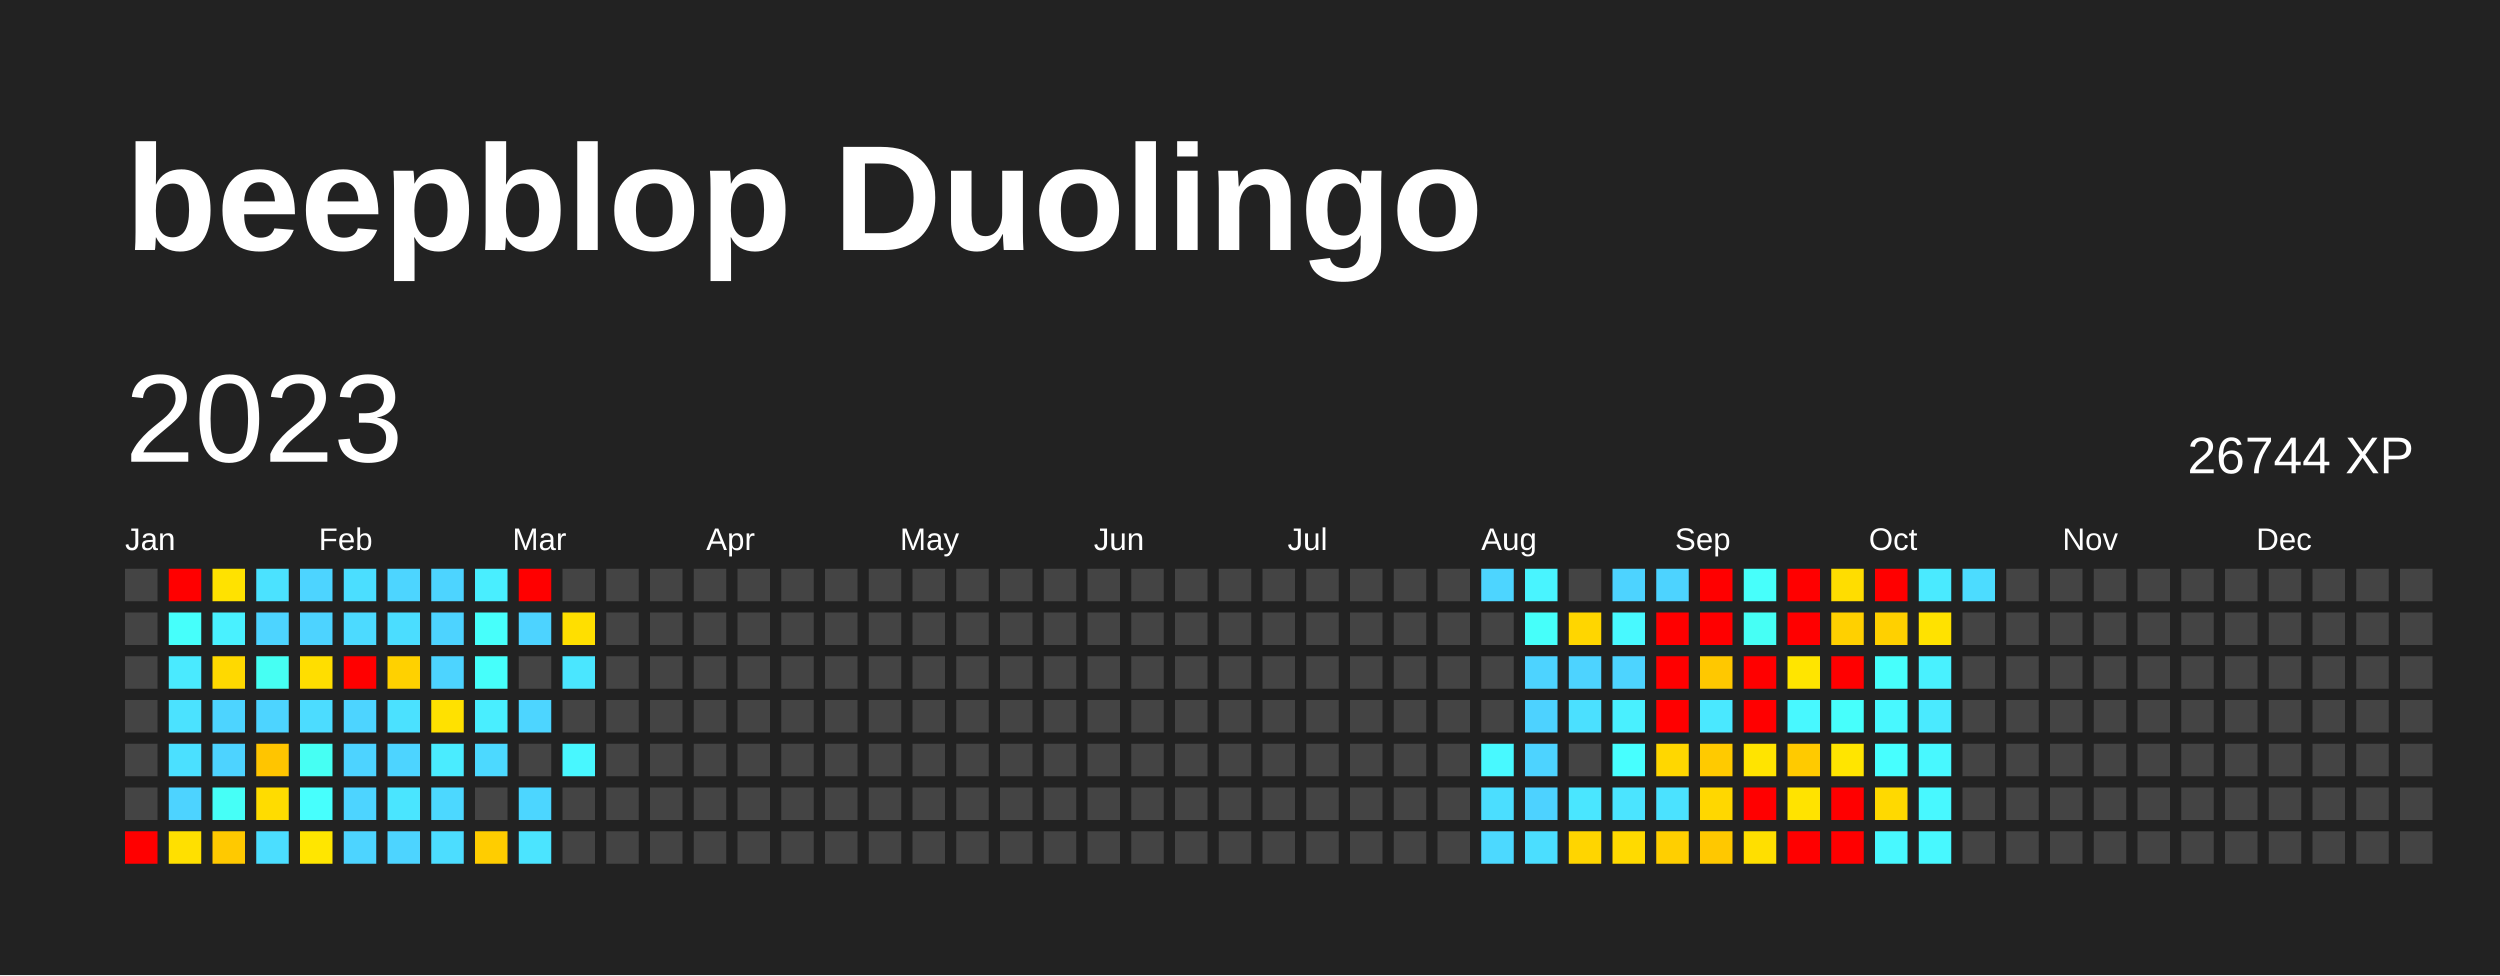
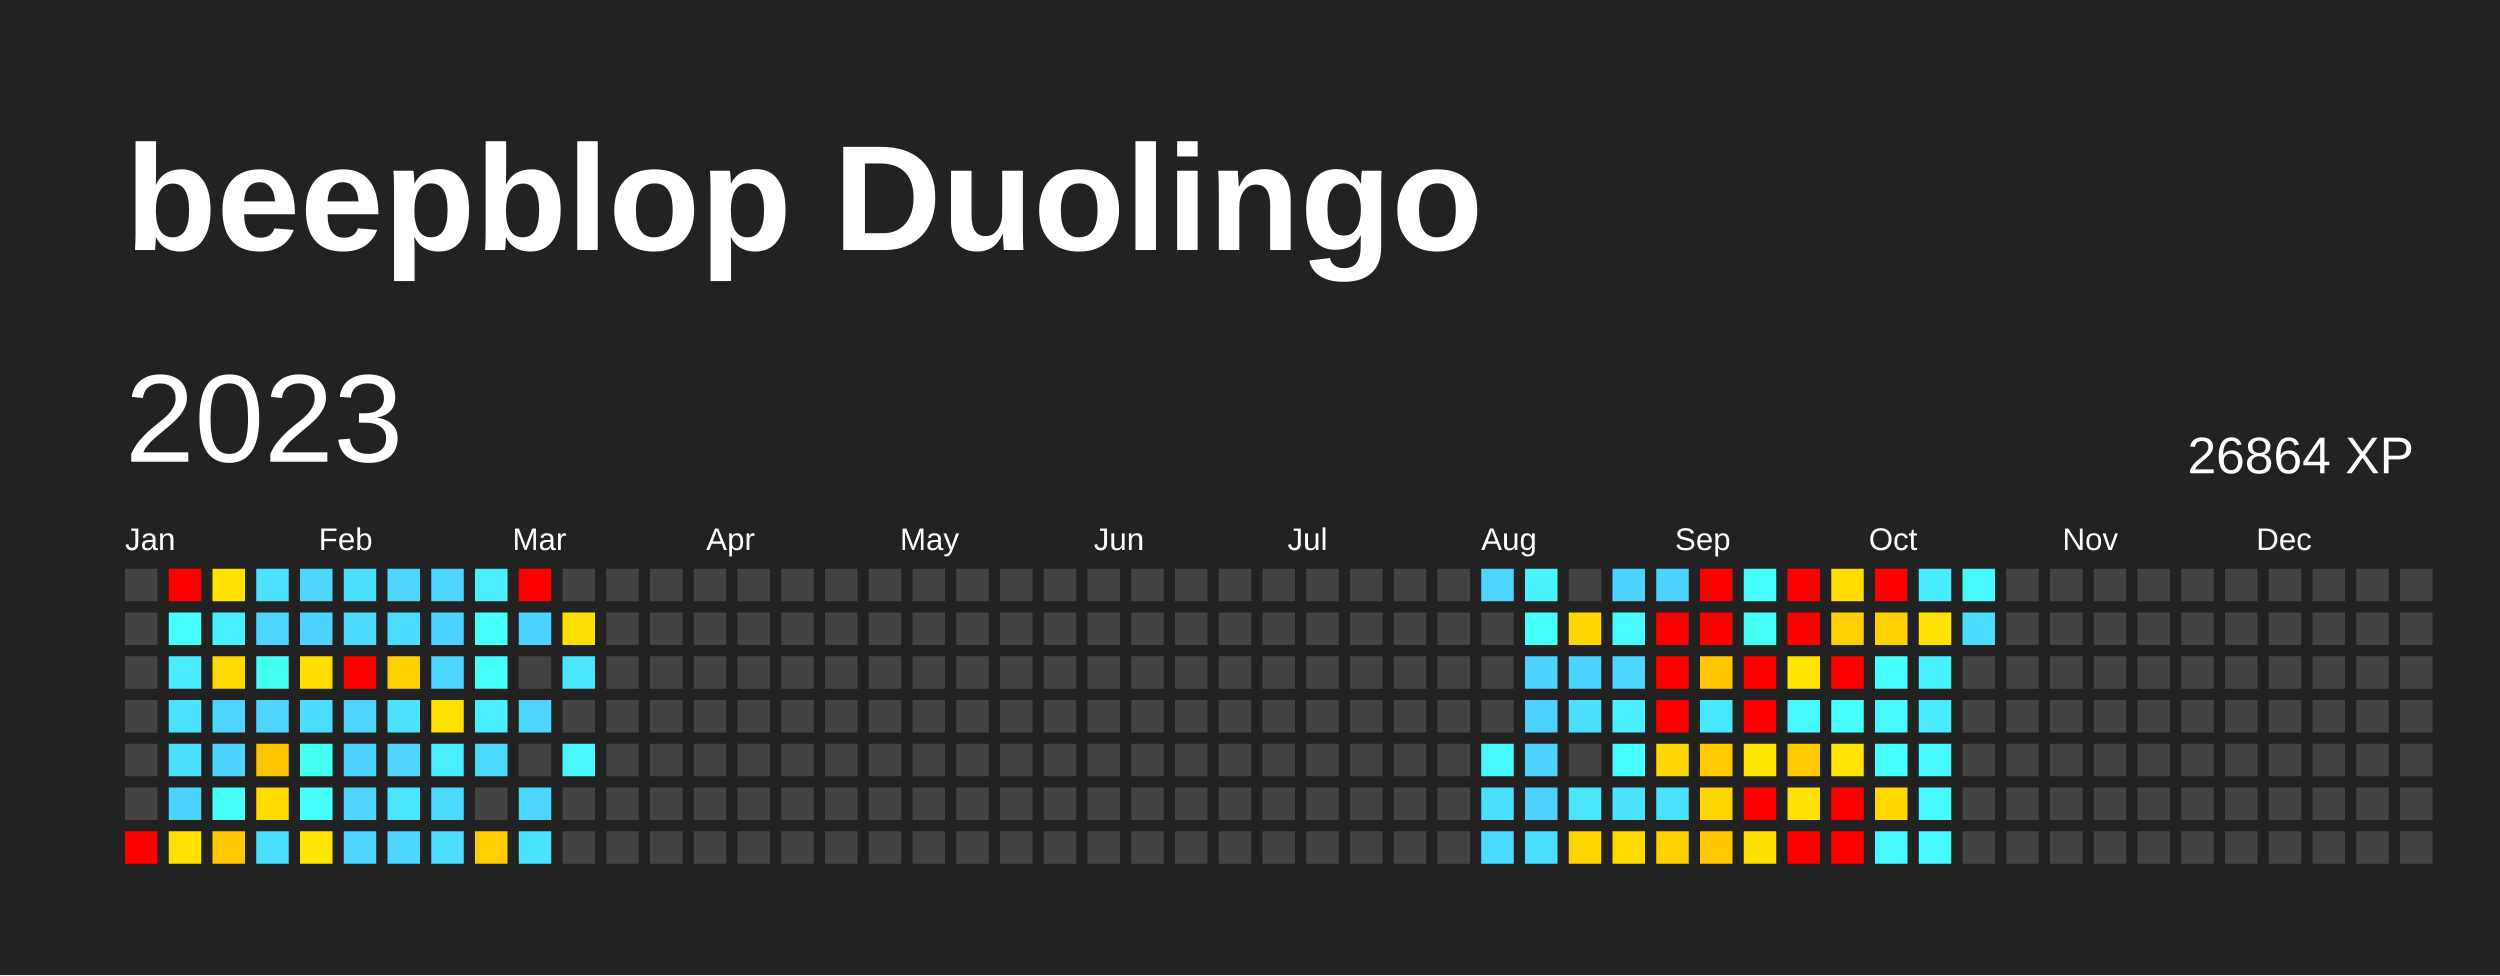
<svg xmlns="http://www.w3.org/2000/svg" baseProfile="full" height="78mm" version="1.1" viewBox="0,0,200,78" width="200mm">
  <defs />
  <rect fill="#222222" height="78" width="200" x="0" y="0" />
  <text fill="#FFFFFF" style="font-size:12px; font-family:Arial; font-weight:bold;" x="10" y="20">beepblop Duolingo</text>
  <text dominant-baseline="hanging" fill="#FFFFFF" style="font-size:10.0px; font-family:Arial;" x="10" y="30">2023</text>
-   <text dominant-baseline="hanging" fill="#FFFFFF" style="font-size:4.125px; font-family:Arial;" x="175" y="35">26744 XP</text>
+   <text dominant-baseline="hanging" fill="#FFFFFF" style="font-size:4.125px; font-family:Arial;" x="175" y="35">26864 XP</text>
  <text fill="#FFFFFF" style="font-size:2.5px; font-family:Arial" x="10.0" y="44">Jan</text>
  <text fill="#FFFFFF" style="font-size:2.5px; font-family:Arial" x="25.5" y="44">Feb</text>
  <text fill="#FFFFFF" style="font-size:2.5px; font-family:Arial" x="41.0" y="44">Mar</text>
  <text fill="#FFFFFF" style="font-size:2.5px; font-family:Arial" x="56.5" y="44">Apr</text>
  <text fill="#FFFFFF" style="font-size:2.5px; font-family:Arial" x="72.0" y="44">May</text>
  <text fill="#FFFFFF" style="font-size:2.5px; font-family:Arial" x="87.5" y="44">Jun</text>
  <text fill="#FFFFFF" style="font-size:2.5px; font-family:Arial" x="103.0" y="44">Jul</text>
  <text fill="#FFFFFF" style="font-size:2.5px; font-family:Arial" x="118.5" y="44">Aug</text>
  <text fill="#FFFFFF" style="font-size:2.5px; font-family:Arial" x="134.0" y="44">Sep</text>
  <text fill="#FFFFFF" style="font-size:2.5px; font-family:Arial" x="149.5" y="44">Oct</text>
  <text fill="#FFFFFF" style="font-size:2.5px; font-family:Arial" x="165.0" y="44">Nov</text>
  <text fill="#FFFFFF" style="font-size:2.5px; font-family:Arial" x="180.5" y="44">Dec</text>
  <rect fill="#444444" height="2.6" width="2.6" x="10.0" y="45.5" />
  <rect fill="#444444" height="2.6" width="2.6" x="10.0" y="49.0" />
  <rect fill="#444444" height="2.6" width="2.6" x="10.0" y="52.5" />
  <rect fill="#444444" height="2.6" width="2.6" x="10.0" y="56.0" />
  <rect fill="#444444" height="2.6" width="2.6" x="10.0" y="59.5" />
  <rect fill="#444444" height="2.6" width="2.6" x="10.0" y="63.0" />
  <rect fill="red" height="2.6" width="2.6" x="10.0" y="66.5" />
  <rect fill="red" height="2.6" width="2.6" x="13.5" y="45.5" />
  <rect fill="#46fffb" height="2.6" width="2.6" x="13.5" y="49.0" />
  <rect fill="#4aeaff" height="2.6" width="2.6" x="13.5" y="52.5" />
  <rect fill="#4be2ff" height="2.6" width="2.6" x="13.5" y="56.0" />
  <rect fill="#4be0ff" height="2.6" width="2.6" x="13.5" y="59.5" />
  <rect fill="#4dd3ff" height="2.6" width="2.6" x="13.5" y="63.0" />
  <rect fill="#ffe000" height="2.6" width="2.6" x="13.5" y="66.5" />
  <rect fill="#ffe200" height="2.6" width="2.6" x="17.0" y="45.5" />
  <rect fill="#49f1ff" height="2.6" width="2.6" x="17.0" y="49.0" />
  <rect fill="#ffd900" height="2.6" width="2.6" x="17.0" y="52.5" />
  <rect fill="#4dd4ff" height="2.6" width="2.6" x="17.0" y="56.0" />
  <rect fill="#4dd3ff" height="2.6" width="2.6" x="17.0" y="59.5" />
  <rect fill="#46fff7" height="2.6" width="2.6" x="17.0" y="63.0" />
  <rect fill="#ffc900" height="2.6" width="2.6" x="17.0" y="66.5" />
  <rect fill="#4be2ff" height="2.6" width="2.6" x="20.5" y="45.5" />
  <rect fill="#4dd4ff" height="2.6" width="2.6" x="20.5" y="49.0" />
  <rect fill="#46fff3" height="2.6" width="2.6" x="20.5" y="52.5" />
  <rect fill="#4dd4ff" height="2.6" width="2.6" x="20.5" y="56.0" />
  <rect fill="#ffc500" height="2.6" width="2.6" x="20.5" y="59.5" />
  <rect fill="#ffdc00" height="2.6" width="2.6" x="20.5" y="63.0" />
  <rect fill="#4bdeff" height="2.6" width="2.6" x="20.5" y="66.5" />
  <rect fill="#4dd4ff" height="2.6" width="2.6" x="24.0" y="45.5" />
  <rect fill="#4dd3ff" height="2.6" width="2.6" x="24.0" y="49.0" />
  <rect fill="#ffde00" height="2.6" width="2.6" x="24.0" y="52.5" />
  <rect fill="#4cdcff" height="2.6" width="2.6" x="24.0" y="56.0" />
  <rect fill="#46fff3" height="2.6" width="2.6" x="24.0" y="59.5" />
  <rect fill="#47fffd" height="2.6" width="2.6" x="24.0" y="63.0" />
  <rect fill="#ffe600" height="2.6" width="2.6" x="24.0" y="66.5" />
  <rect fill="#4bdeff" height="2.6" width="2.6" x="27.5" y="45.5" />
  <rect fill="#4cdaff" height="2.6" width="2.6" x="27.5" y="49.0" />
  <rect fill="red" height="2.6" width="2.6" x="27.5" y="52.5" />
  <rect fill="#4dd4ff" height="2.6" width="2.6" x="27.5" y="56.0" />
  <rect fill="#4dd3ff" height="2.6" width="2.6" x="27.5" y="59.5" />
  <rect fill="#4dd4ff" height="2.6" width="2.6" x="27.5" y="63.0" />
  <rect fill="#4dd4ff" height="2.6" width="2.6" x="27.5" y="66.5" />
  <rect fill="#4dd5ff" height="2.6" width="2.6" x="31.0" y="45.5" />
  <rect fill="#4bddff" height="2.6" width="2.6" x="31.0" y="49.0" />
  <rect fill="#ffd100" height="2.6" width="2.6" x="31.0" y="52.5" />
  <rect fill="#4be1ff" height="2.6" width="2.6" x="31.0" y="56.0" />
  <rect fill="#4dd4ff" height="2.6" width="2.6" x="31.0" y="59.5" />
  <rect fill="#4ae5ff" height="2.6" width="2.6" x="31.0" y="63.0" />
  <rect fill="#4dd4ff" height="2.6" width="2.6" x="31.0" y="66.5" />
  <rect fill="#4dd4ff" height="2.6" width="2.6" x="34.5" y="45.5" />
  <rect fill="#4dd3ff" height="2.6" width="2.6" x="34.5" y="49.0" />
  <rect fill="#4dd4ff" height="2.6" width="2.6" x="34.5" y="52.5" />
  <rect fill="#ffe100" height="2.6" width="2.6" x="34.5" y="56.0" />
  <rect fill="#4aecff" height="2.6" width="2.6" x="34.5" y="59.5" />
  <rect fill="#4cd8ff" height="2.6" width="2.6" x="34.5" y="63.0" />
  <rect fill="#4cddff" height="2.6" width="2.6" x="34.5" y="66.5" />
  <rect fill="#49eeff" height="2.6" width="2.6" x="38.0" y="45.5" />
  <rect fill="#47fffb" height="2.6" width="2.6" x="38.0" y="49.0" />
  <rect fill="#46fffb" height="2.6" width="2.6" x="38.0" y="52.5" />
  <rect fill="#49eeff" height="2.6" width="2.6" x="38.0" y="56.0" />
  <rect fill="#4cd9ff" height="2.6" width="2.6" x="38.0" y="59.5" />
  <rect fill="#444444" height="2.6" width="2.6" x="38.0" y="63.0" />
  <rect fill="#ffcd00" height="2.6" width="2.6" x="38.0" y="66.5" />
  <rect fill="red" height="2.6" width="2.6" x="41.5" y="45.5" />
  <rect fill="#4dd3ff" height="2.6" width="2.6" x="41.5" y="49.0" />
  <rect fill="#444444" height="2.6" width="2.6" x="41.5" y="52.5" />
  <rect fill="#4dd5ff" height="2.6" width="2.6" x="41.5" y="56.0" />
  <rect fill="#444444" height="2.6" width="2.6" x="41.5" y="59.5" />
  <rect fill="#4cd6ff" height="2.6" width="2.6" x="41.5" y="63.0" />
  <rect fill="#4be4ff" height="2.6" width="2.6" x="41.5" y="66.5" />
  <rect fill="#444444" height="2.6" width="2.6" x="45.0" y="45.5" />
  <rect fill="#ffdf00" height="2.6" width="2.6" x="45.0" y="49.0" />
  <rect fill="#4ae6ff" height="2.6" width="2.6" x="45.0" y="52.5" />
  <rect fill="#444444" height="2.6" width="2.6" x="45.0" y="56.0" />
  <rect fill="#48f7ff" height="2.6" width="2.6" x="45.0" y="59.5" />
  <rect fill="#444444" height="2.6" width="2.6" x="45.0" y="63.0" />
  <rect fill="#444444" height="2.6" width="2.6" x="45.0" y="66.5" />
  <rect fill="#444444" height="2.6" width="2.6" x="48.5" y="45.5" />
  <rect fill="#444444" height="2.6" width="2.6" x="48.5" y="49.0" />
  <rect fill="#444444" height="2.6" width="2.6" x="48.5" y="52.5" />
  <rect fill="#444444" height="2.6" width="2.6" x="48.5" y="56.0" />
  <rect fill="#444444" height="2.6" width="2.6" x="48.5" y="59.5" />
  <rect fill="#444444" height="2.6" width="2.6" x="48.5" y="63.0" />
  <rect fill="#444444" height="2.6" width="2.6" x="48.5" y="66.5" />
  <rect fill="#444444" height="2.6" width="2.6" x="52.0" y="45.5" />
  <rect fill="#444444" height="2.6" width="2.6" x="52.0" y="49.0" />
  <rect fill="#444444" height="2.6" width="2.6" x="52.0" y="52.5" />
  <rect fill="#444444" height="2.6" width="2.6" x="52.0" y="56.0" />
  <rect fill="#444444" height="2.6" width="2.6" x="52.0" y="59.5" />
  <rect fill="#444444" height="2.6" width="2.6" x="52.0" y="63.0" />
  <rect fill="#444444" height="2.6" width="2.6" x="52.0" y="66.5" />
  <rect fill="#444444" height="2.6" width="2.6" x="55.5" y="45.5" />
  <rect fill="#444444" height="2.6" width="2.6" x="55.5" y="49.0" />
  <rect fill="#444444" height="2.6" width="2.6" x="55.5" y="52.5" />
  <rect fill="#444444" height="2.6" width="2.6" x="55.5" y="56.0" />
  <rect fill="#444444" height="2.6" width="2.6" x="55.5" y="59.5" />
  <rect fill="#444444" height="2.6" width="2.6" x="55.5" y="63.0" />
  <rect fill="#444444" height="2.6" width="2.6" x="55.5" y="66.5" />
  <rect fill="#444444" height="2.6" width="2.6" x="59.0" y="45.5" />
  <rect fill="#444444" height="2.6" width="2.6" x="59.0" y="49.0" />
  <rect fill="#444444" height="2.6" width="2.6" x="59.0" y="52.5" />
  <rect fill="#444444" height="2.6" width="2.6" x="59.0" y="56.0" />
  <rect fill="#444444" height="2.6" width="2.6" x="59.0" y="59.5" />
  <rect fill="#444444" height="2.6" width="2.6" x="59.0" y="63.0" />
  <rect fill="#444444" height="2.6" width="2.6" x="59.0" y="66.5" />
  <rect fill="#444444" height="2.6" width="2.6" x="62.5" y="45.5" />
  <rect fill="#444444" height="2.6" width="2.6" x="62.5" y="49.0" />
  <rect fill="#444444" height="2.6" width="2.6" x="62.5" y="52.5" />
  <rect fill="#444444" height="2.6" width="2.6" x="62.5" y="56.0" />
  <rect fill="#444444" height="2.6" width="2.6" x="62.5" y="59.5" />
  <rect fill="#444444" height="2.6" width="2.6" x="62.5" y="63.0" />
  <rect fill="#444444" height="2.6" width="2.6" x="62.5" y="66.5" />
  <rect fill="#444444" height="2.6" width="2.6" x="66.0" y="45.5" />
  <rect fill="#444444" height="2.6" width="2.6" x="66.0" y="49.0" />
  <rect fill="#444444" height="2.6" width="2.6" x="66.0" y="52.5" />
  <rect fill="#444444" height="2.6" width="2.6" x="66.0" y="56.0" />
  <rect fill="#444444" height="2.6" width="2.6" x="66.0" y="59.5" />
  <rect fill="#444444" height="2.6" width="2.6" x="66.0" y="63.0" />
  <rect fill="#444444" height="2.6" width="2.6" x="66.0" y="66.5" />
  <rect fill="#444444" height="2.6" width="2.6" x="69.5" y="45.5" />
  <rect fill="#444444" height="2.6" width="2.6" x="69.5" y="49.0" />
  <rect fill="#444444" height="2.6" width="2.6" x="69.5" y="52.5" />
  <rect fill="#444444" height="2.6" width="2.6" x="69.5" y="56.0" />
  <rect fill="#444444" height="2.6" width="2.6" x="69.5" y="59.5" />
  <rect fill="#444444" height="2.6" width="2.6" x="69.5" y="63.0" />
  <rect fill="#444444" height="2.6" width="2.6" x="69.5" y="66.5" />
  <rect fill="#444444" height="2.6" width="2.6" x="73.0" y="45.5" />
  <rect fill="#444444" height="2.6" width="2.6" x="73.0" y="49.0" />
  <rect fill="#444444" height="2.6" width="2.6" x="73.0" y="52.5" />
  <rect fill="#444444" height="2.6" width="2.6" x="73.0" y="56.0" />
  <rect fill="#444444" height="2.6" width="2.6" x="73.0" y="59.5" />
  <rect fill="#444444" height="2.6" width="2.6" x="73.0" y="63.0" />
  <rect fill="#444444" height="2.6" width="2.6" x="73.0" y="66.5" />
  <rect fill="#444444" height="2.6" width="2.6" x="76.5" y="45.5" />
  <rect fill="#444444" height="2.6" width="2.6" x="76.5" y="49.0" />
  <rect fill="#444444" height="2.6" width="2.6" x="76.5" y="52.5" />
  <rect fill="#444444" height="2.6" width="2.6" x="76.5" y="56.0" />
  <rect fill="#444444" height="2.6" width="2.6" x="76.5" y="59.5" />
  <rect fill="#444444" height="2.6" width="2.6" x="76.5" y="63.0" />
  <rect fill="#444444" height="2.6" width="2.6" x="76.5" y="66.5" />
  <rect fill="#444444" height="2.6" width="2.6" x="80.0" y="45.5" />
  <rect fill="#444444" height="2.6" width="2.6" x="80.0" y="49.0" />
  <rect fill="#444444" height="2.6" width="2.6" x="80.0" y="52.5" />
  <rect fill="#444444" height="2.6" width="2.6" x="80.0" y="56.0" />
  <rect fill="#444444" height="2.6" width="2.6" x="80.0" y="59.5" />
  <rect fill="#444444" height="2.6" width="2.6" x="80.0" y="63.0" />
  <rect fill="#444444" height="2.6" width="2.6" x="80.0" y="66.5" />
  <rect fill="#444444" height="2.6" width="2.6" x="83.5" y="45.5" />
  <rect fill="#444444" height="2.6" width="2.6" x="83.5" y="49.0" />
  <rect fill="#444444" height="2.6" width="2.6" x="83.5" y="52.5" />
  <rect fill="#444444" height="2.6" width="2.6" x="83.5" y="56.0" />
  <rect fill="#444444" height="2.6" width="2.6" x="83.5" y="59.5" />
  <rect fill="#444444" height="2.6" width="2.6" x="83.5" y="63.0" />
  <rect fill="#444444" height="2.6" width="2.6" x="83.5" y="66.5" />
  <rect fill="#444444" height="2.6" width="2.6" x="87.0" y="45.5" />
  <rect fill="#444444" height="2.6" width="2.6" x="87.0" y="49.0" />
  <rect fill="#444444" height="2.6" width="2.6" x="87.0" y="52.5" />
  <rect fill="#444444" height="2.6" width="2.6" x="87.0" y="56.0" />
  <rect fill="#444444" height="2.6" width="2.6" x="87.0" y="59.5" />
  <rect fill="#444444" height="2.6" width="2.6" x="87.0" y="63.0" />
  <rect fill="#444444" height="2.6" width="2.6" x="87.0" y="66.5" />
  <rect fill="#444444" height="2.6" width="2.6" x="90.5" y="45.5" />
  <rect fill="#444444" height="2.6" width="2.6" x="90.5" y="49.0" />
  <rect fill="#444444" height="2.6" width="2.6" x="90.5" y="52.5" />
  <rect fill="#444444" height="2.6" width="2.6" x="90.5" y="56.0" />
  <rect fill="#444444" height="2.6" width="2.6" x="90.5" y="59.5" />
  <rect fill="#444444" height="2.6" width="2.6" x="90.5" y="63.0" />
  <rect fill="#444444" height="2.6" width="2.6" x="90.5" y="66.5" />
  <rect fill="#444444" height="2.6" width="2.6" x="94.0" y="45.5" />
  <rect fill="#444444" height="2.6" width="2.6" x="94.0" y="49.0" />
  <rect fill="#444444" height="2.6" width="2.6" x="94.0" y="52.5" />
  <rect fill="#444444" height="2.6" width="2.6" x="94.0" y="56.0" />
  <rect fill="#444444" height="2.6" width="2.6" x="94.0" y="59.5" />
  <rect fill="#444444" height="2.6" width="2.6" x="94.0" y="63.0" />
  <rect fill="#444444" height="2.6" width="2.6" x="94.0" y="66.5" />
  <rect fill="#444444" height="2.6" width="2.6" x="97.5" y="45.5" />
  <rect fill="#444444" height="2.6" width="2.6" x="97.5" y="49.0" />
  <rect fill="#444444" height="2.6" width="2.6" x="97.5" y="52.5" />
  <rect fill="#444444" height="2.6" width="2.6" x="97.5" y="56.0" />
  <rect fill="#444444" height="2.6" width="2.6" x="97.5" y="59.5" />
  <rect fill="#444444" height="2.6" width="2.6" x="97.5" y="63.0" />
  <rect fill="#444444" height="2.6" width="2.6" x="97.5" y="66.5" />
  <rect fill="#444444" height="2.6" width="2.6" x="101.0" y="45.5" />
  <rect fill="#444444" height="2.6" width="2.6" x="101.0" y="49.0" />
  <rect fill="#444444" height="2.6" width="2.6" x="101.0" y="52.5" />
  <rect fill="#444444" height="2.6" width="2.6" x="101.0" y="56.0" />
  <rect fill="#444444" height="2.6" width="2.6" x="101.0" y="59.5" />
  <rect fill="#444444" height="2.6" width="2.6" x="101.0" y="63.0" />
  <rect fill="#444444" height="2.6" width="2.6" x="101.0" y="66.5" />
  <rect fill="#444444" height="2.6" width="2.6" x="104.5" y="45.5" />
  <rect fill="#444444" height="2.6" width="2.6" x="104.5" y="49.0" />
  <rect fill="#444444" height="2.6" width="2.6" x="104.5" y="52.5" />
  <rect fill="#444444" height="2.6" width="2.6" x="104.5" y="56.0" />
  <rect fill="#444444" height="2.6" width="2.6" x="104.5" y="59.5" />
  <rect fill="#444444" height="2.6" width="2.6" x="104.5" y="63.0" />
  <rect fill="#444444" height="2.6" width="2.6" x="104.5" y="66.5" />
  <rect fill="#444444" height="2.6" width="2.6" x="108.0" y="45.5" />
  <rect fill="#444444" height="2.6" width="2.6" x="108.0" y="49.0" />
  <rect fill="#444444" height="2.6" width="2.6" x="108.0" y="52.5" />
  <rect fill="#444444" height="2.6" width="2.6" x="108.0" y="56.0" />
  <rect fill="#444444" height="2.6" width="2.6" x="108.0" y="59.5" />
  <rect fill="#444444" height="2.6" width="2.6" x="108.0" y="63.0" />
  <rect fill="#444444" height="2.6" width="2.6" x="108.0" y="66.5" />
  <rect fill="#444444" height="2.6" width="2.6" x="111.5" y="45.5" />
  <rect fill="#444444" height="2.6" width="2.6" x="111.5" y="49.0" />
  <rect fill="#444444" height="2.6" width="2.6" x="111.5" y="52.5" />
  <rect fill="#444444" height="2.6" width="2.6" x="111.5" y="56.0" />
  <rect fill="#444444" height="2.6" width="2.6" x="111.5" y="59.5" />
  <rect fill="#444444" height="2.6" width="2.6" x="111.5" y="63.0" />
  <rect fill="#444444" height="2.6" width="2.6" x="111.5" y="66.5" />
  <rect fill="#444444" height="2.6" width="2.6" x="115.0" y="45.5" />
  <rect fill="#444444" height="2.6" width="2.6" x="115.0" y="49.0" />
  <rect fill="#444444" height="2.6" width="2.6" x="115.0" y="52.5" />
  <rect fill="#444444" height="2.6" width="2.6" x="115.0" y="56.0" />
  <rect fill="#444444" height="2.6" width="2.6" x="115.0" y="59.5" />
  <rect fill="#444444" height="2.6" width="2.6" x="115.0" y="63.0" />
  <rect fill="#444444" height="2.6" width="2.6" x="115.0" y="66.5" />
  <rect fill="#4dd5ff" height="2.6" width="2.6" x="118.5" y="45.5" />
  <rect fill="#444444" height="2.6" width="2.6" x="118.5" y="49.0" />
  <rect fill="#444444" height="2.6" width="2.6" x="118.5" y="52.5" />
  <rect fill="#444444" height="2.6" width="2.6" x="118.5" y="56.0" />
  <rect fill="#48f9ff" height="2.6" width="2.6" x="118.5" y="59.5" />
  <rect fill="#4bdeff" height="2.6" width="2.6" x="118.5" y="63.0" />
  <rect fill="#4cd9ff" height="2.6" width="2.6" x="118.5" y="66.5" />
  <rect fill="#49f4ff" height="2.6" width="2.6" x="122.0" y="45.5" />
  <rect fill="#46fffa" height="2.6" width="2.6" x="122.0" y="49.0" />
  <rect fill="#4dd3ff" height="2.6" width="2.6" x="122.0" y="52.5" />
  <rect fill="#4dd2ff" height="2.6" width="2.6" x="122.0" y="56.0" />
  <rect fill="#4dd3ff" height="2.6" width="2.6" x="122.0" y="59.5" />
  <rect fill="#4dd2ff" height="2.6" width="2.6" x="122.0" y="63.0" />
  <rect fill="#4bdeff" height="2.6" width="2.6" x="122.0" y="66.5" />
  <rect fill="#444444" height="2.6" width="2.6" x="125.5" y="45.5" />
  <rect fill="#ffd600" height="2.6" width="2.6" x="125.5" y="49.0" />
  <rect fill="#4dd3ff" height="2.6" width="2.6" x="125.5" y="52.5" />
  <rect fill="#4be0ff" height="2.6" width="2.6" x="125.5" y="56.0" />
  <rect fill="#444444" height="2.6" width="2.6" x="125.5" y="59.5" />
  <rect fill="#4ae6ff" height="2.6" width="2.6" x="125.5" y="63.0" />
  <rect fill="#ffd500" height="2.6" width="2.6" x="125.5" y="66.5" />
  <rect fill="#4dd3ff" height="2.6" width="2.6" x="129.0" y="45.5" />
  <rect fill="#48f9ff" height="2.6" width="2.6" x="129.0" y="49.0" />
  <rect fill="#4dd4ff" height="2.6" width="2.6" x="129.0" y="52.5" />
  <rect fill="#49f0ff" height="2.6" width="2.6" x="129.0" y="56.0" />
  <rect fill="#47ffff" height="2.6" width="2.6" x="129.0" y="59.5" />
  <rect fill="#4be4ff" height="2.6" width="2.6" x="129.0" y="63.0" />
  <rect fill="#ffda00" height="2.6" width="2.6" x="129.0" y="66.5" />
  <rect fill="#4dd3ff" height="2.6" width="2.6" x="132.5" y="45.5" />
  <rect fill="red" height="2.6" width="2.6" x="132.5" y="49.0" />
  <rect fill="red" height="2.6" width="2.6" x="132.5" y="52.5" />
  <rect fill="red" height="2.6" width="2.6" x="132.5" y="56.0" />
  <rect fill="#ffd700" height="2.6" width="2.6" x="132.5" y="59.5" />
  <rect fill="#4be2ff" height="2.6" width="2.6" x="132.5" y="63.0" />
  <rect fill="#ffcf00" height="2.6" width="2.6" x="132.5" y="66.5" />
  <rect fill="red" height="2.6" width="2.6" x="136.0" y="45.5" />
  <rect fill="red" height="2.6" width="2.6" x="136.0" y="49.0" />
  <rect fill="#ffc800" height="2.6" width="2.6" x="136.0" y="52.5" />
  <rect fill="#4ae8ff" height="2.6" width="2.6" x="136.0" y="56.0" />
  <rect fill="#ffca00" height="2.6" width="2.6" x="136.0" y="59.5" />
  <rect fill="#ffd700" height="2.6" width="2.6" x="136.0" y="63.0" />
  <rect fill="#ffc800" height="2.6" width="2.6" x="136.0" y="66.5" />
  <rect fill="#47fffb" height="2.6" width="2.6" x="139.5" y="45.5" />
  <rect fill="#46fff5" height="2.6" width="2.6" x="139.5" y="49.0" />
  <rect fill="red" height="2.6" width="2.6" x="139.5" y="52.5" />
  <rect fill="red" height="2.6" width="2.6" x="139.5" y="56.0" />
  <rect fill="#ffe400" height="2.6" width="2.6" x="139.5" y="59.5" />
  <rect fill="red" height="2.6" width="2.6" x="139.5" y="63.0" />
  <rect fill="#ffdf00" height="2.6" width="2.6" x="139.5" y="66.5" />
  <rect fill="red" height="2.6" width="2.6" x="143.0" y="45.5" />
  <rect fill="red" height="2.6" width="2.6" x="143.0" y="49.0" />
  <rect fill="#ffe500" height="2.6" width="2.6" x="143.0" y="52.5" />
  <rect fill="#48f8ff" height="2.6" width="2.6" x="143.0" y="56.0" />
  <rect fill="#ffca00" height="2.6" width="2.6" x="143.0" y="59.5" />
  <rect fill="#ffe300" height="2.6" width="2.6" x="143.0" y="63.0" />
  <rect fill="red" height="2.6" width="2.6" x="143.0" y="66.5" />
  <rect fill="#ffdd00" height="2.6" width="2.6" x="146.5" y="45.5" />
  <rect fill="#ffd000" height="2.6" width="2.6" x="146.5" y="49.0" />
  <rect fill="red" height="2.6" width="2.6" x="146.5" y="52.5" />
  <rect fill="#47fffc" height="2.6" width="2.6" x="146.5" y="56.0" />
  <rect fill="#ffe500" height="2.6" width="2.6" x="146.5" y="59.5" />
  <rect fill="red" height="2.6" width="2.6" x="146.5" y="63.0" />
  <rect fill="red" height="2.6" width="2.6" x="146.5" y="66.5" />
  <rect fill="red" height="2.6" width="2.6" x="150.0" y="45.5" />
  <rect fill="#ffd000" height="2.6" width="2.6" x="150.0" y="49.0" />
  <rect fill="#47fffc" height="2.6" width="2.6" x="150.0" y="52.5" />
  <rect fill="#48f8ff" height="2.6" width="2.6" x="150.0" y="56.0" />
  <rect fill="#47ffff" height="2.6" width="2.6" x="150.0" y="59.5" />
  <rect fill="#ffd900" height="2.6" width="2.6" x="150.0" y="63.0" />
  <rect fill="#48f8ff" height="2.6" width="2.6" x="150.0" y="66.5" />
  <rect fill="#4aeaff" height="2.6" width="2.6" x="153.5" y="45.5" />
  <rect fill="#ffe200" height="2.6" width="2.6" x="153.5" y="49.0" />
  <rect fill="#49f1ff" height="2.6" width="2.6" x="153.5" y="52.5" />
  <rect fill="#4aeaff" height="2.6" width="2.6" x="153.5" y="56.0" />
  <rect fill="#48f8ff" height="2.6" width="2.6" x="153.5" y="59.5" />
  <rect fill="#48f8ff" height="2.6" width="2.6" x="153.5" y="63.0" />
  <rect fill="#48f8ff" height="2.6" width="2.6" x="153.5" y="66.5" />
-   <rect fill="#4cdcff" height="2.6" width="2.6" x="157.0" y="45.5" />
-   <rect fill="#444444" height="2.6" width="2.6" x="157.0" y="49.0" />
+   <rect fill="#48f8ff" height="2.6" width="2.6" x="157.0" y="45.5" />
+   <rect fill="#4cdcff" height="2.6" width="2.6" x="157.0" y="49.0" />
  <rect fill="#444444" height="2.6" width="2.6" x="157.0" y="52.5" />
  <rect fill="#444444" height="2.6" width="2.6" x="157.0" y="56.0" />
  <rect fill="#444444" height="2.6" width="2.6" x="157.0" y="59.5" />
  <rect fill="#444444" height="2.6" width="2.6" x="157.0" y="63.0" />
  <rect fill="#444444" height="2.6" width="2.6" x="157.0" y="66.5" />
  <rect fill="#444444" height="2.6" width="2.6" x="160.5" y="45.5" />
  <rect fill="#444444" height="2.6" width="2.6" x="160.5" y="49.0" />
  <rect fill="#444444" height="2.6" width="2.6" x="160.5" y="52.5" />
  <rect fill="#444444" height="2.6" width="2.6" x="160.5" y="56.0" />
  <rect fill="#444444" height="2.6" width="2.6" x="160.5" y="59.5" />
  <rect fill="#444444" height="2.6" width="2.6" x="160.5" y="63.0" />
  <rect fill="#444444" height="2.6" width="2.6" x="160.5" y="66.5" />
  <rect fill="#444444" height="2.6" width="2.6" x="164.0" y="45.5" />
  <rect fill="#444444" height="2.6" width="2.6" x="164.0" y="49.0" />
  <rect fill="#444444" height="2.6" width="2.6" x="164.0" y="52.5" />
  <rect fill="#444444" height="2.6" width="2.6" x="164.0" y="56.0" />
  <rect fill="#444444" height="2.6" width="2.6" x="164.0" y="59.5" />
  <rect fill="#444444" height="2.6" width="2.6" x="164.0" y="63.0" />
  <rect fill="#444444" height="2.6" width="2.6" x="164.0" y="66.5" />
  <rect fill="#444444" height="2.6" width="2.6" x="167.5" y="45.5" />
  <rect fill="#444444" height="2.6" width="2.6" x="167.5" y="49.0" />
  <rect fill="#444444" height="2.6" width="2.6" x="167.5" y="52.5" />
  <rect fill="#444444" height="2.6" width="2.6" x="167.5" y="56.0" />
  <rect fill="#444444" height="2.6" width="2.6" x="167.5" y="59.5" />
  <rect fill="#444444" height="2.6" width="2.6" x="167.5" y="63.0" />
  <rect fill="#444444" height="2.6" width="2.6" x="167.5" y="66.5" />
  <rect fill="#444444" height="2.6" width="2.6" x="171.0" y="45.5" />
  <rect fill="#444444" height="2.6" width="2.6" x="171.0" y="49.0" />
  <rect fill="#444444" height="2.6" width="2.6" x="171.0" y="52.5" />
  <rect fill="#444444" height="2.6" width="2.6" x="171.0" y="56.0" />
  <rect fill="#444444" height="2.6" width="2.6" x="171.0" y="59.5" />
  <rect fill="#444444" height="2.6" width="2.6" x="171.0" y="63.0" />
  <rect fill="#444444" height="2.6" width="2.6" x="171.0" y="66.5" />
  <rect fill="#444444" height="2.6" width="2.6" x="174.5" y="45.5" />
  <rect fill="#444444" height="2.6" width="2.6" x="174.5" y="49.0" />
  <rect fill="#444444" height="2.6" width="2.6" x="174.5" y="52.5" />
  <rect fill="#444444" height="2.6" width="2.6" x="174.5" y="56.0" />
  <rect fill="#444444" height="2.6" width="2.6" x="174.5" y="59.5" />
  <rect fill="#444444" height="2.6" width="2.6" x="174.5" y="63.0" />
  <rect fill="#444444" height="2.6" width="2.6" x="174.5" y="66.5" />
  <rect fill="#444444" height="2.6" width="2.6" x="178.0" y="45.5" />
  <rect fill="#444444" height="2.6" width="2.6" x="178.0" y="49.0" />
  <rect fill="#444444" height="2.6" width="2.6" x="178.0" y="52.5" />
  <rect fill="#444444" height="2.6" width="2.6" x="178.0" y="56.0" />
  <rect fill="#444444" height="2.6" width="2.6" x="178.0" y="59.5" />
  <rect fill="#444444" height="2.6" width="2.6" x="178.0" y="63.0" />
  <rect fill="#444444" height="2.6" width="2.6" x="178.0" y="66.5" />
  <rect fill="#444444" height="2.6" width="2.6" x="181.5" y="45.5" />
  <rect fill="#444444" height="2.6" width="2.6" x="181.5" y="49.0" />
  <rect fill="#444444" height="2.6" width="2.6" x="181.5" y="52.5" />
  <rect fill="#444444" height="2.6" width="2.6" x="181.5" y="56.0" />
  <rect fill="#444444" height="2.6" width="2.6" x="181.5" y="59.5" />
  <rect fill="#444444" height="2.6" width="2.6" x="181.5" y="63.0" />
  <rect fill="#444444" height="2.6" width="2.6" x="181.5" y="66.5" />
  <rect fill="#444444" height="2.6" width="2.6" x="185.0" y="45.5" />
  <rect fill="#444444" height="2.6" width="2.6" x="185.0" y="49.0" />
  <rect fill="#444444" height="2.6" width="2.6" x="185.0" y="52.5" />
  <rect fill="#444444" height="2.6" width="2.6" x="185.0" y="56.0" />
  <rect fill="#444444" height="2.6" width="2.6" x="185.0" y="59.5" />
  <rect fill="#444444" height="2.6" width="2.6" x="185.0" y="63.0" />
  <rect fill="#444444" height="2.6" width="2.6" x="185.0" y="66.5" />
  <rect fill="#444444" height="2.6" width="2.6" x="188.5" y="45.5" />
  <rect fill="#444444" height="2.6" width="2.6" x="188.5" y="49.0" />
  <rect fill="#444444" height="2.6" width="2.6" x="188.5" y="52.5" />
  <rect fill="#444444" height="2.6" width="2.6" x="188.5" y="56.0" />
  <rect fill="#444444" height="2.6" width="2.6" x="188.5" y="59.5" />
  <rect fill="#444444" height="2.6" width="2.6" x="188.5" y="63.0" />
  <rect fill="#444444" height="2.6" width="2.6" x="188.5" y="66.5" />
  <rect fill="#444444" height="2.6" width="2.6" x="192.0" y="45.5" />
  <rect fill="#444444" height="2.6" width="2.6" x="192.0" y="49.0" />
  <rect fill="#444444" height="2.6" width="2.6" x="192.0" y="52.5" />
  <rect fill="#444444" height="2.6" width="2.6" x="192.0" y="56.0" />
  <rect fill="#444444" height="2.6" width="2.6" x="192.0" y="59.5" />
  <rect fill="#444444" height="2.6" width="2.6" x="192.0" y="63.0" />
  <rect fill="#444444" height="2.6" width="2.6" x="192.0" y="66.5" />
</svg>
